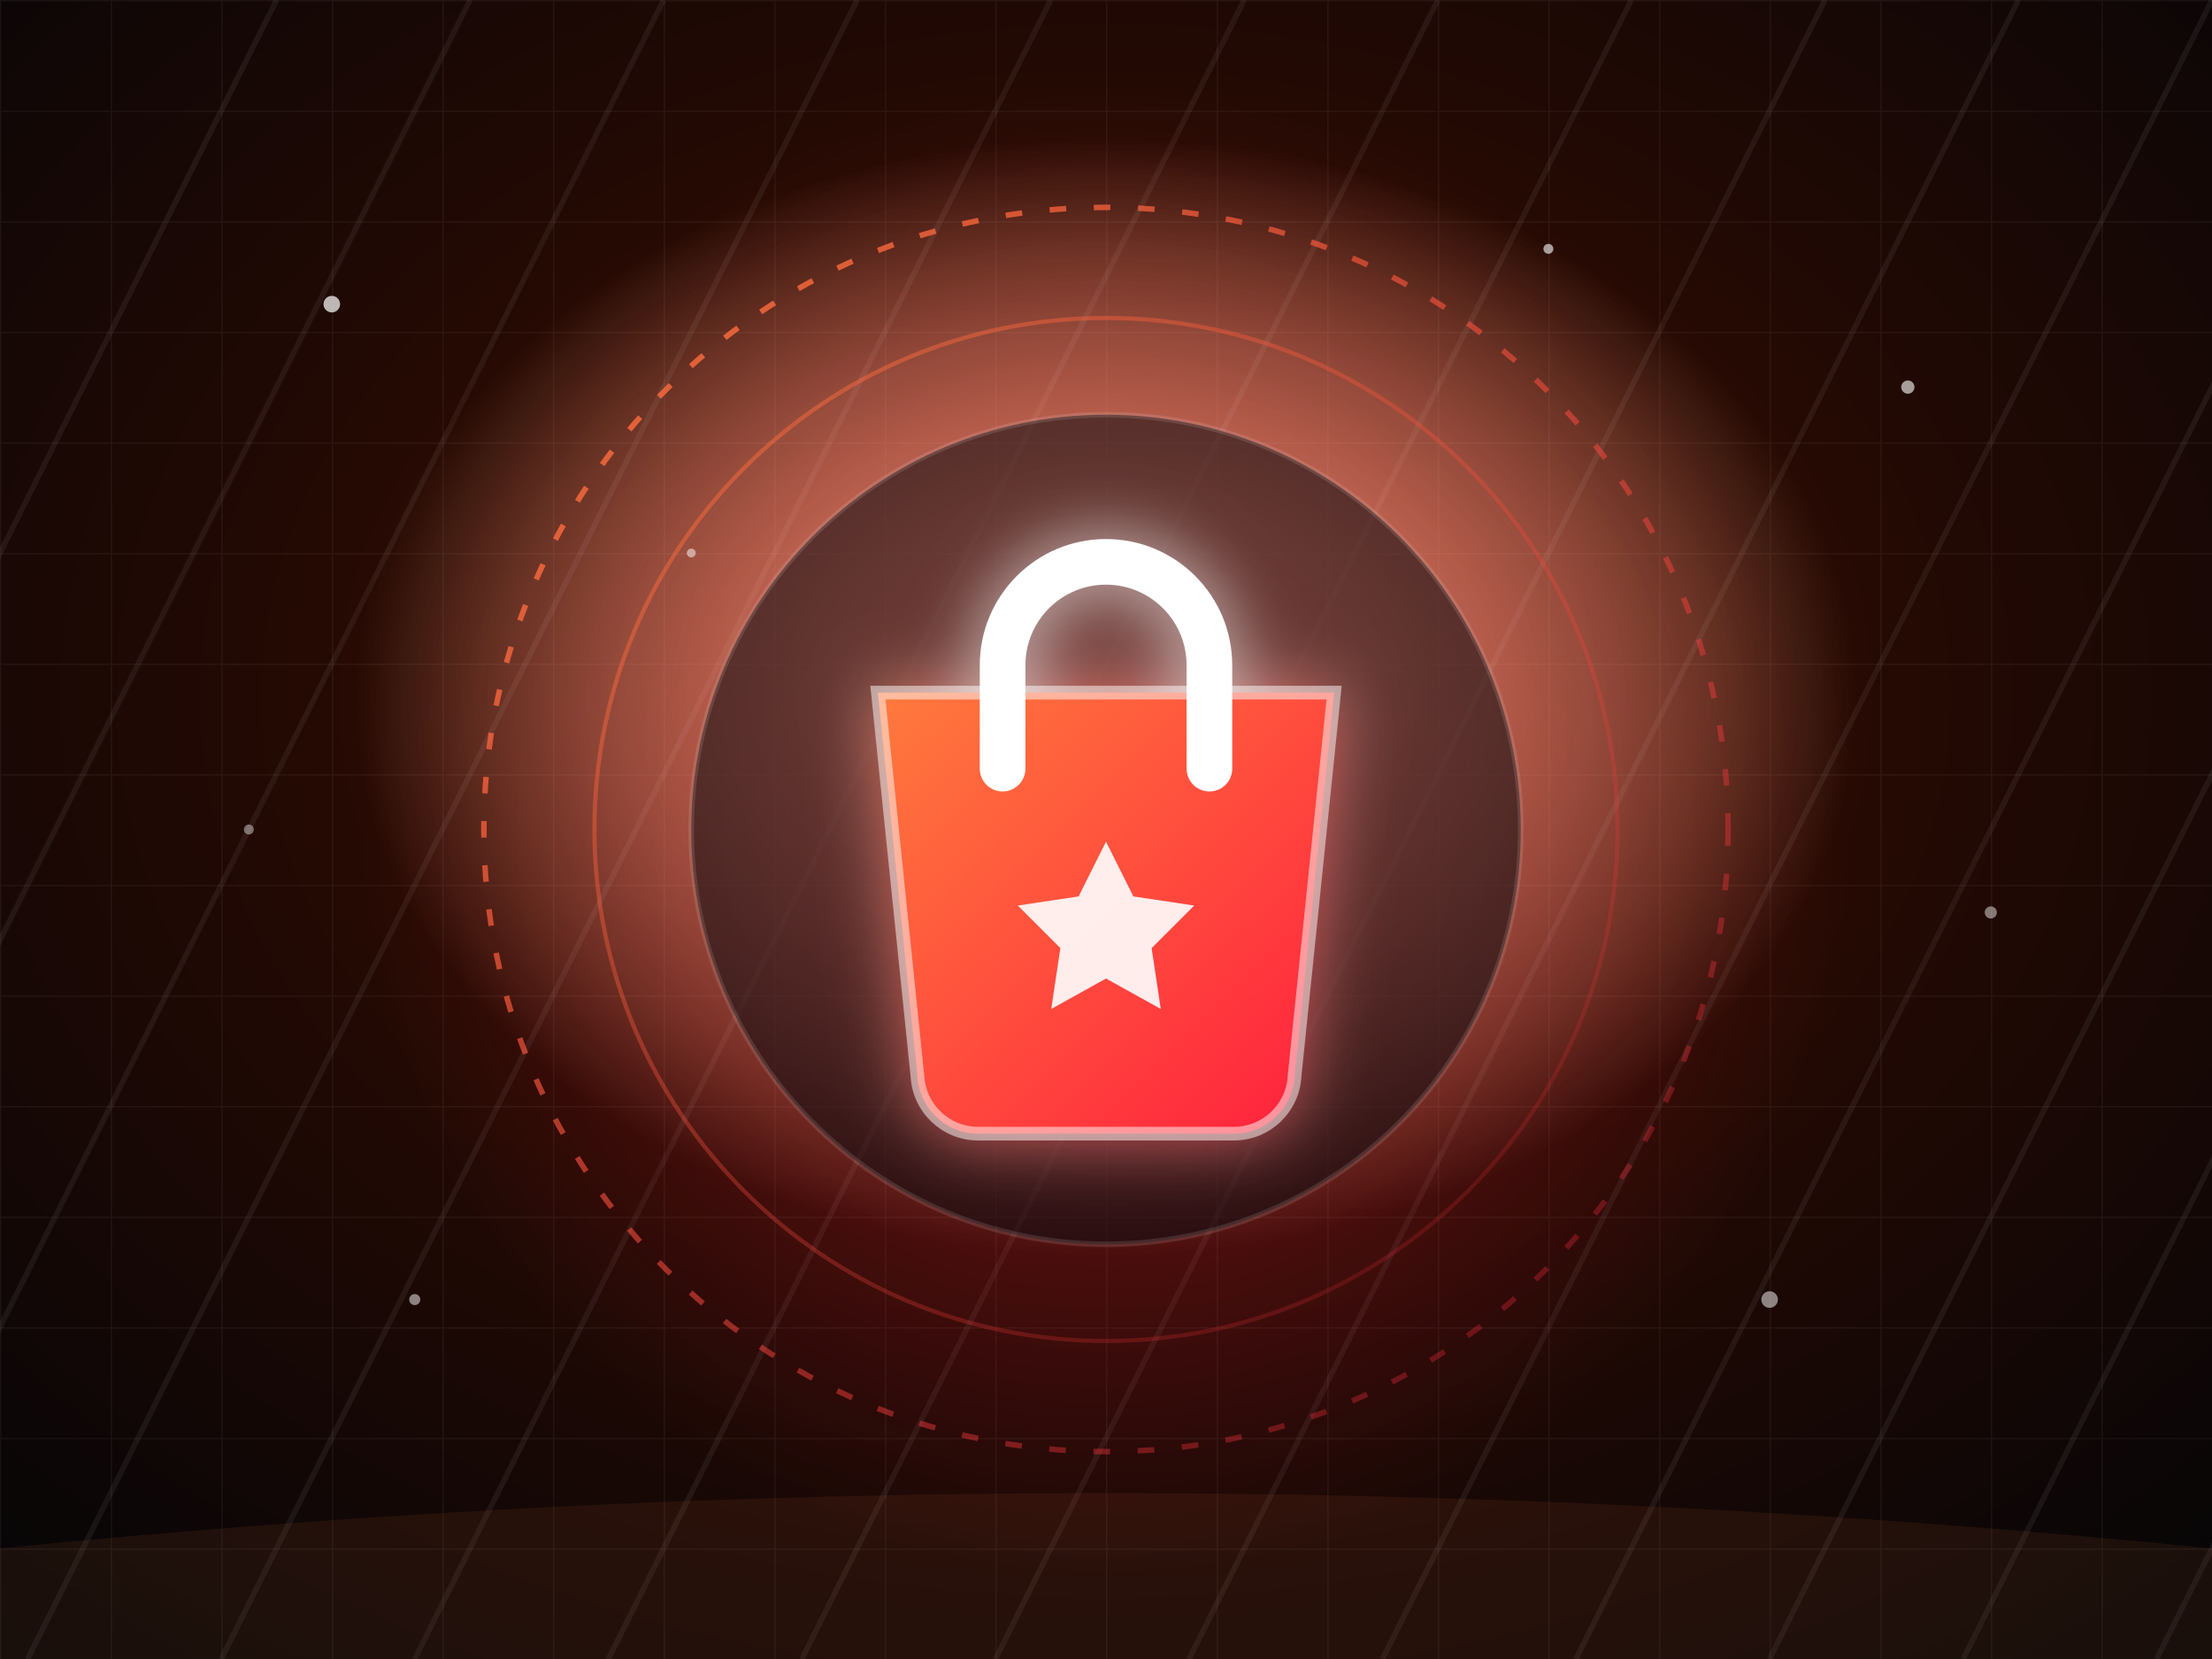
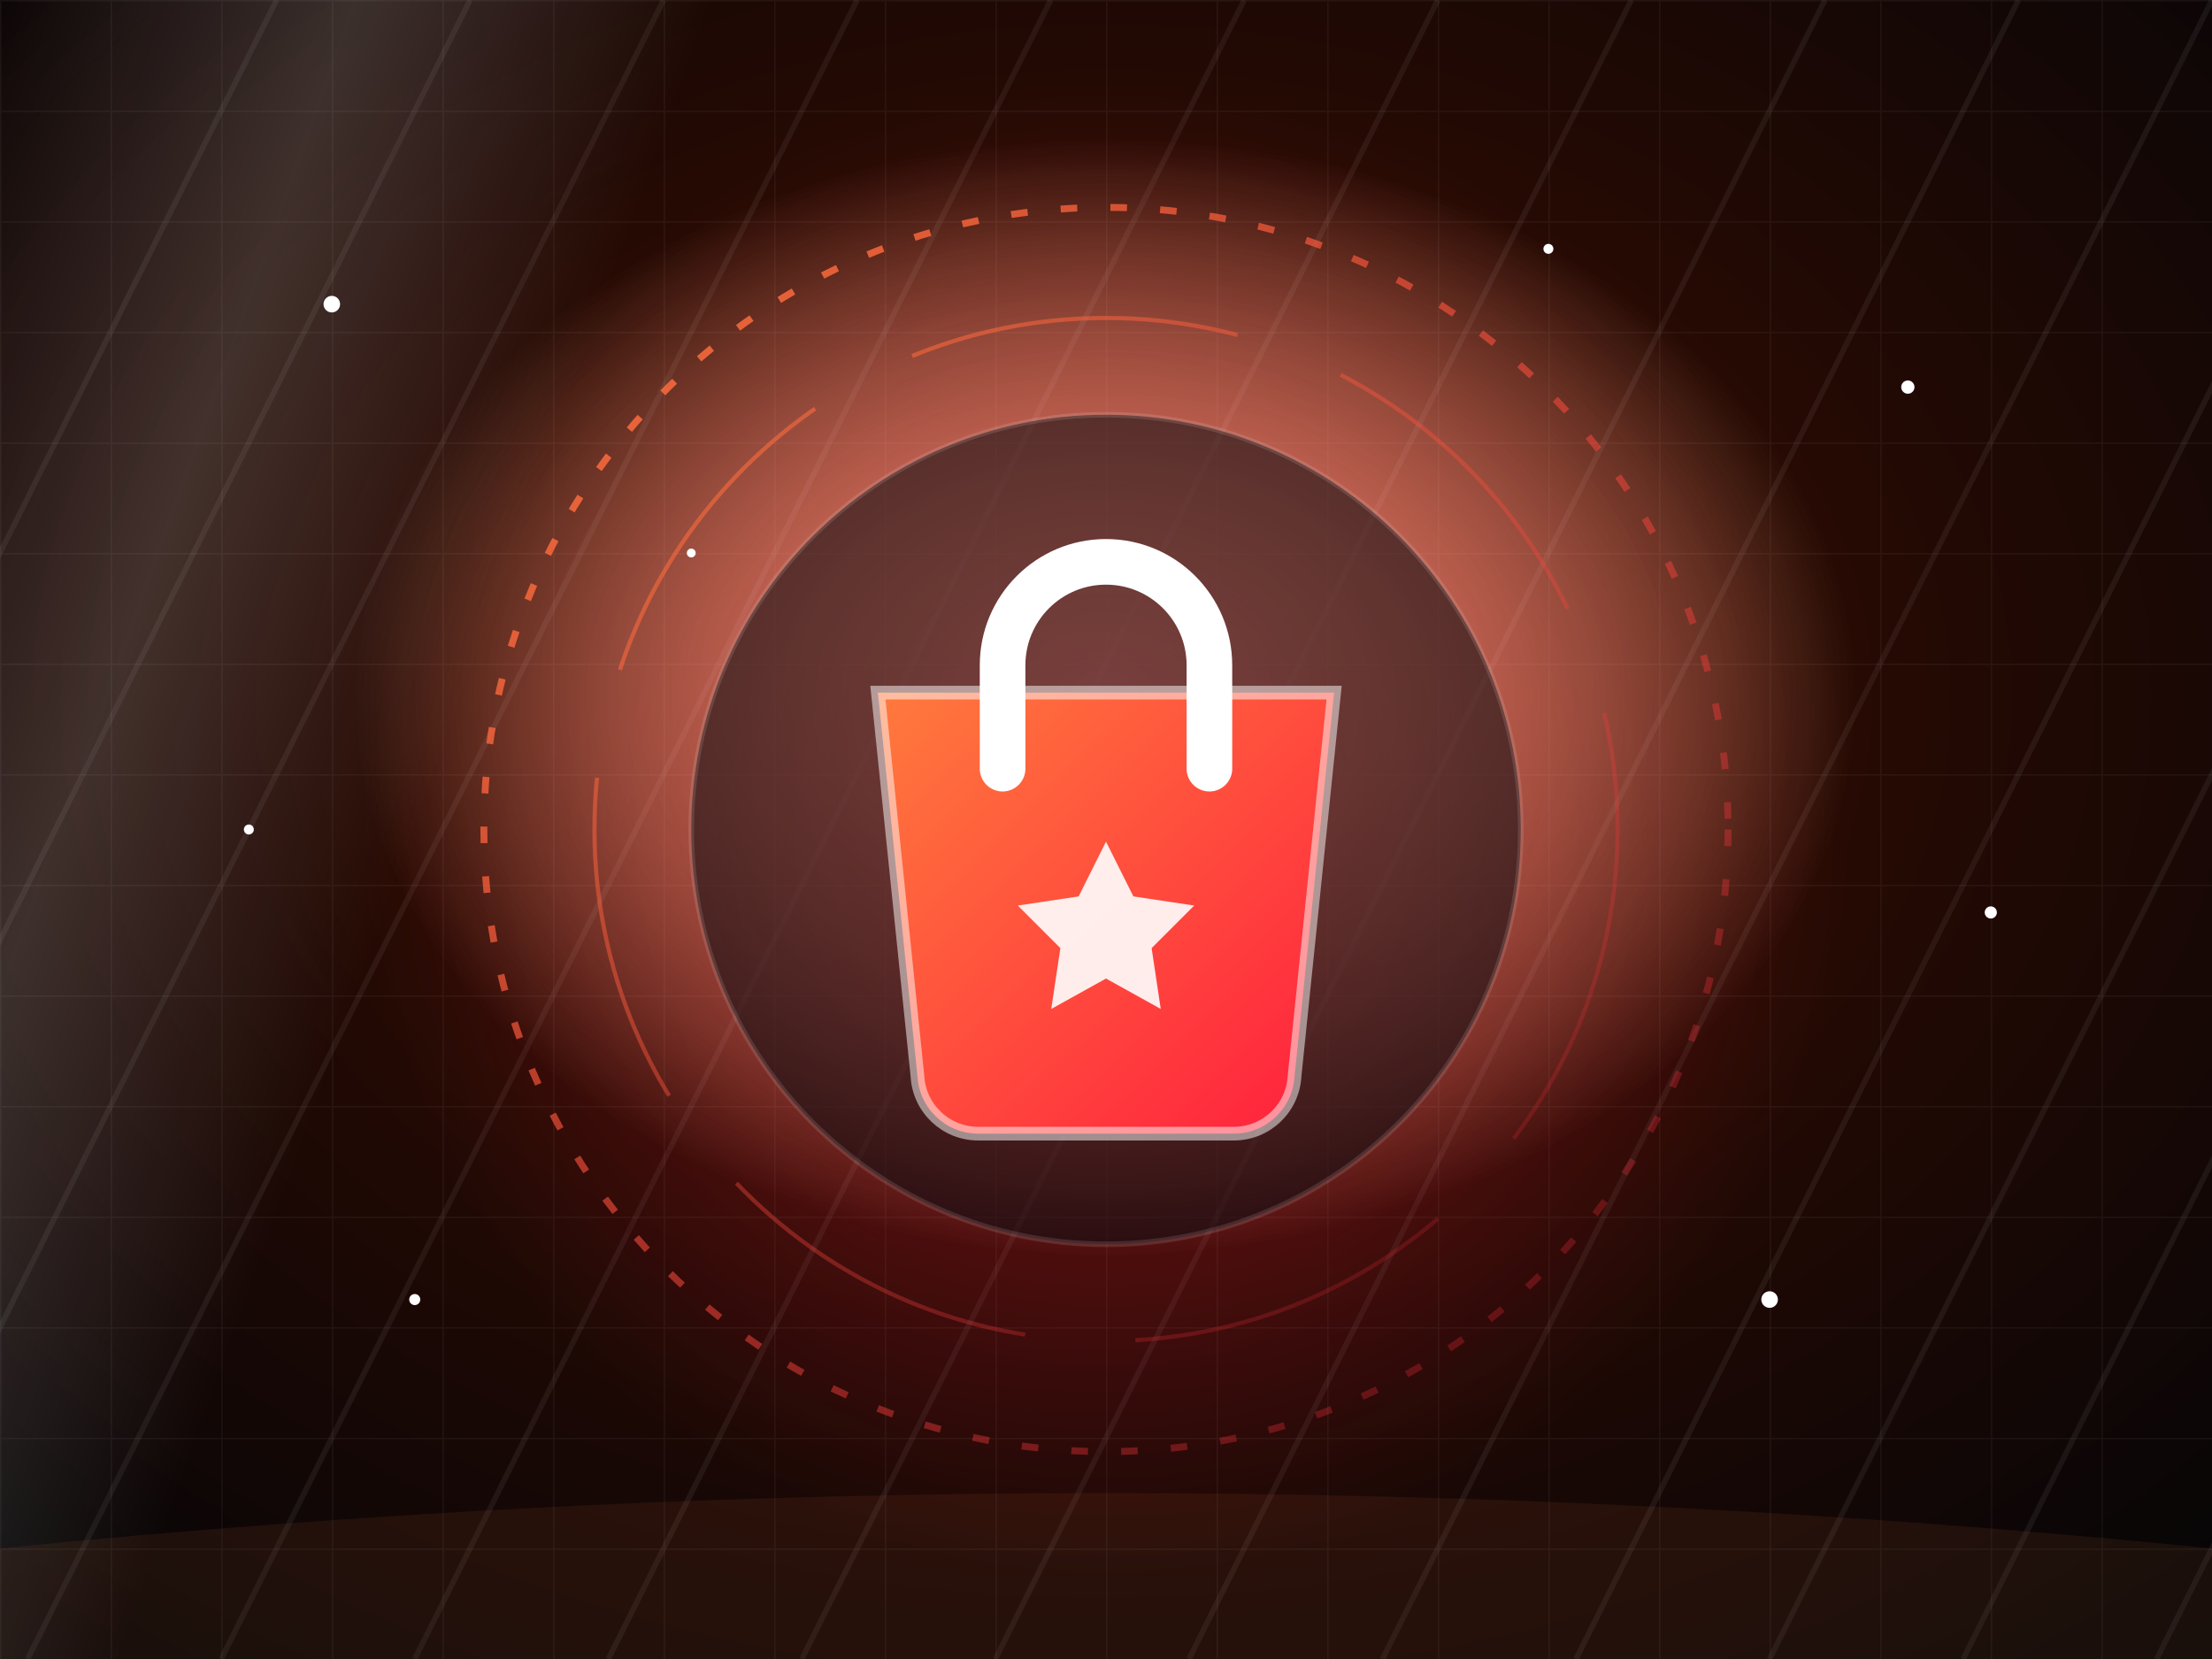
<svg xmlns="http://www.w3.org/2000/svg" viewBox="0 0 800 600" width="800" height="600">
+   <style>
+   .spin{transform-box:fill-box;transform-origin:center;animation:spin 14s linear infinite}
+   .spin-r{transform-box:fill-box;transform-origin:center;animation:spin 22s linear infinite reverse}
+   .spin-slow{transform-box:fill-box;transform-origin:center;animation:spin 8s linear infinite}
+   .pulse{transform-box:fill-box;transform-origin:center;animation:pulse 3s ease-in-out infinite}
+   .float{animation:float 3.4s ease-in-out infinite}
+   .tw{animation:tw 2.2s ease-in-out infinite}.d2{animation-delay:1.1s}.d3{animation-delay:.6s}.d4{animation-delay:1.6s}
+   .blink{animation:blink 1.1s steps(2,start) infinite}
+   .sweep{animation:sweep 5s ease-in-out infinite}
+   .scan{animation:scan 4s linear infinite}
+   .glitch1{animation:g1 2.6s steps(1) infinite}.glitch2{animation:g2 2.6s steps(1) infinite}
+   .rise{animation:rise 6s linear infinite}
+   .flow{stroke-dasharray:14 22;animation:flow 1.6s linear infinite}
+   .bar{transform-box:fill-box;transform-origin:left center;animation:bar 2.8s ease-in-out infinite}
+   @keyframes spin{to{transform:rotate(360deg)}}
+   @keyframes pulse{50%{transform:scale(1.12);opacity:.55}}
+   @keyframes float{50%{transform:translateY(-14px)}}
+   @keyframes tw{0%,100%{opacity:.25}50%{opacity:1}}
+   @keyframes blink{to{visibility:hidden}}
+   @keyframes sweep{0%{transform:translateX(-900px)}55%,100%{transform:translateX(1500px)}}
+   @keyframes scan{from{transform:translateY(-120px)}to{transform:translateY(900px)}}
+   @keyframes g1{0%,86%,100%{transform:none;opacity:0}88%{transform:translate(-8px,2px);opacity:.85}92%{transform:translate(6px,-3px);opacity:.85}}
+   @keyframes g2{0%,86%,100%{transform:none;opacity:0}89%{transform:translate(7px,1px);opacity:.8}93%{transform:translate(-5px,-2px);opacity:.8}}
+   @keyframes rise{from{transform:translateY(0);opacity:0}15%{opacity:.9}to{transform:translateY(-420px);opacity:0}}
+   @keyframes flow{to{stroke-dashoffset:-72}}
+   @keyframes bar{0%{transform:scaleX(.05)}60%,100%{transform:scaleX(1)}}
+   @media (prefers-reduced-motion:reduce){*{animation:none!important}}
+ </style>
  <defs>
    <radialGradient id="bg" cx="50%" cy="42%" r="75%">
      <stop offset="0" stop-color="#ff7a3d" stop-opacity=".55" />
      <stop offset=".45" stop-color="#260a03" />
      <stop offset="1" stop-color="#050507" />
    </radialGradient>
    <radialGradient id="glow" cx="50%" cy="50%" r="50%">
-       <stop offset="0" stop-color="#ff1f3d" stop-opacity=".7" />
+       <stop offset="0" stop-color="#ff1f3d" stop-opacity=".75" />
      <stop offset="1" stop-color="#ff1f3d" stop-opacity="0" />
    </radialGradient>
    <linearGradient id="ig" x1="0" y1="0" x2="1" y2="1">
      <stop offset="0" stop-color="#ff7a3d" />
      <stop offset="1" stop-color="#ff1f3d" />
    </linearGradient>
    <linearGradient id="ring" x1="0" y1="0" x2="1" y2="1">
-       <stop offset="0" stop-color="#ff7a3d" stop-opacity=".9" />
-       <stop offset="1" stop-color="#ff1f3d" stop-opacity=".2" />
+       <stop offset="0" stop-color="#ff7a3d" stop-opacity=".95" />
+       <stop offset="1" stop-color="#ff1f3d" stop-opacity=".15" />
+     </linearGradient>
+     <linearGradient id="shine" x1="0" y1="0" x2="1" y2="0">
+       <stop offset="0" stop-color="#fff" stop-opacity="0" />
+       <stop offset=".5" stop-color="#fff" stop-opacity=".16" />
+       <stop offset="1" stop-color="#fff" stop-opacity="0" />
+     </linearGradient>
+     <linearGradient id="scanl" x1="0" y1="0" x2="0" y2="1">
+       <stop offset="0" stop-color="#ff1f3d" stop-opacity="0" />
+       <stop offset=".85" stop-color="#ff1f3d" stop-opacity=".18" />
+       <stop offset="1" stop-color="#fff" stop-opacity=".35" />
    </linearGradient>
    <pattern id="grid" width="40" height="40" patternUnits="userSpaceOnUse">
      <path d="M40 0H0V40" fill="none" stroke="#fff" stroke-opacity=".05" stroke-width="1" />
    </pattern>
-     <filter id="soft" x="-50%" y="-50%" width="200%" height="200%">
-       <feGaussianBlur stdDeviation="1.1" />
-     </filter>
  </defs>
  <rect width="800" height="600" fill="url(#bg)" />
  <rect width="800" height="600" fill="url(#grid)" />
  <g stroke="#fff" stroke-opacity=".06" stroke-width="2">
    <path d="M-200 600 L100 0" />
    <path d="M-130 600 L170 0" />
    <path d="M-60 600 L240 0" />
    <path d="M10 600 L310 0" />
    <path d="M80 600 L380 0" />
    <path d="M150 600 L450 0" />
    <path d="M220 600 L520 0" />
    <path d="M290 600 L590 0" />
    <path d="M360 600 L660 0" />
    <path d="M430 600 L730 0" />
    <path d="M500 600 L800 0" />
    <path d="M570 600 L870 0" />
    <path d="M640 600 L940 0" />
    <path d="M710 600 L1010 0" />
    <path d="M780 600 L1080 0" />
    <path d="M850 600 L1150 0" />
  </g>
-   <circle cx="400" cy="300" r="270" fill="url(#glow)" opacity=".55" />
-   <circle cx="400" cy="300" r="225" fill="none" stroke="url(#ring)" stroke-width="2" stroke-dasharray="6 10" />
-   <circle cx="400" cy="300" r="185" fill="none" stroke="url(#ring)" stroke-width="1.5" opacity=".6" />
+   <circle class="pulse" cx="400" cy="300" r="270" fill="url(#glow)" opacity=".55" />
+   <circle class="spin" cx="400" cy="300" r="225" fill="none" stroke="url(#ring)" stroke-width="2.5" stroke-dasharray="6 12" />
+   <circle class="spin-r" cx="400" cy="300" r="185" fill="none" stroke="url(#ring)" stroke-width="1.5" stroke-dasharray="120 40" opacity=".7" />
  <circle cx="400" cy="300" r="150" fill="#0b0b12" fill-opacity=".55" stroke="#fff" stroke-opacity=".12" stroke-width="2" />
-   <g transform="translate(400 300) scale(11) translate(-12 -12)" filter="url(#soft)" opacity=".75">
-     <path d="M4.5 7.5h15l-1.3 12.6a2 2 0 0 1-2 1.9H7.8a2 2 0 0 1-2-1.9z" fill="url(#ig)" stroke="#fff" stroke-opacity=".5" stroke-width=".45" />
-     <path d="M8.6 10V6.6a3.4 3.4 0 0 1 6.8 0V10" fill="none" stroke="#fff" stroke-width="1.5" stroke-linecap="round" />
-     <path d="M12 12.4l.9 1.8 2 .3-1.4 1.4.3 2-1.8-1-1.8 1 .3-2-1.4-1.4 2-.3z" fill="#fff" fill-opacity=".9" />
+   <g class="float">
+     <g transform="translate(400 300) scale(11) translate(-12 -12)">
+       <path d="M4.5 7.5h15l-1.3 12.6a2 2 0 0 1-2 1.9H7.8a2 2 0 0 1-2-1.9z" fill="url(#ig)" stroke="#fff" stroke-opacity=".5" stroke-width=".45" />
+       <path d="M8.6 10V6.6a3.4 3.4 0 0 1 6.8 0V10" fill="none" stroke="#fff" stroke-width="1.5" stroke-linecap="round" />
+       <path class="tw" d="M12 12.4l.9 1.8 2 .3-1.4 1.4.3 2-1.8-1-1.8 1 .3-2-1.4-1.4 2-.3z" fill="#fff" fill-opacity=".9" />
+     </g>
  </g>
-   <g transform="translate(400 300) scale(11) translate(-12 -12)">
-     <path d="M4.5 7.5h15l-1.3 12.6a2 2 0 0 1-2 1.9H7.8a2 2 0 0 1-2-1.9z" fill="url(#ig)" stroke="#fff" stroke-opacity=".5" stroke-width=".45" />
-     <path d="M8.6 10V6.6a3.4 3.4 0 0 1 6.8 0V10" fill="none" stroke="#fff" stroke-width="1.5" stroke-linecap="round" />
-     <path d="M12 12.4l.9 1.8 2 .3-1.4 1.4.3 2-1.8-1-1.8 1 .3-2-1.4-1.4 2-.3z" fill="#fff" fill-opacity=".9" />
+   <circle class="tw " cx="120" cy="110" r="3" fill="#fff" />
+   <circle class="tw d2" cx="690" cy="140" r="2.4" fill="#fff" />
+   <circle class="tw d3" cx="640" cy="470" r="3" fill="#fff" />
+   <circle class="tw d4" cx="150" cy="470" r="2" fill="#fff" />
+   <circle class="tw " cx="560" cy="90" r="1.8" fill="#fff" />
+   <circle class="tw d2" cx="250" cy="200" r="1.6" fill="#fff" />
+   <circle class="tw d3" cx="720" cy="330" r="2.2" fill="#fff" />
+   <circle class="tw d4" cx="90" cy="300" r="1.8" fill="#fff" />
+   <g transform="skewX(-20)">
+     <rect class="sweep" x="0" y="-100" width="260" height="800" fill="url(#shine)" />
  </g>
-   <circle cx="120" cy="110" r="3" fill="#fff" opacity="0.7" />
-   <circle cx="690" cy="140" r="2.4" fill="#fff" opacity="0.6" />
-   <circle cx="640" cy="470" r="3" fill="#fff" opacity="0.5" />
-   <circle cx="150" cy="470" r="2" fill="#fff" opacity="0.5" />
-   <circle cx="560" cy="90" r="1.8" fill="#fff" opacity="0.6" />
-   <circle cx="250" cy="200" r="1.6" fill="#fff" opacity="0.5" />
-   <circle cx="720" cy="330" r="2.2" fill="#fff" opacity="0.45" />
-   <circle cx="90" cy="300" r="1.8" fill="#fff" opacity="0.4" />
  <path d="M0 560 Q400 520 800 560 V600 H0Z" fill="#ff7a3d" opacity=".08" />
</svg>
